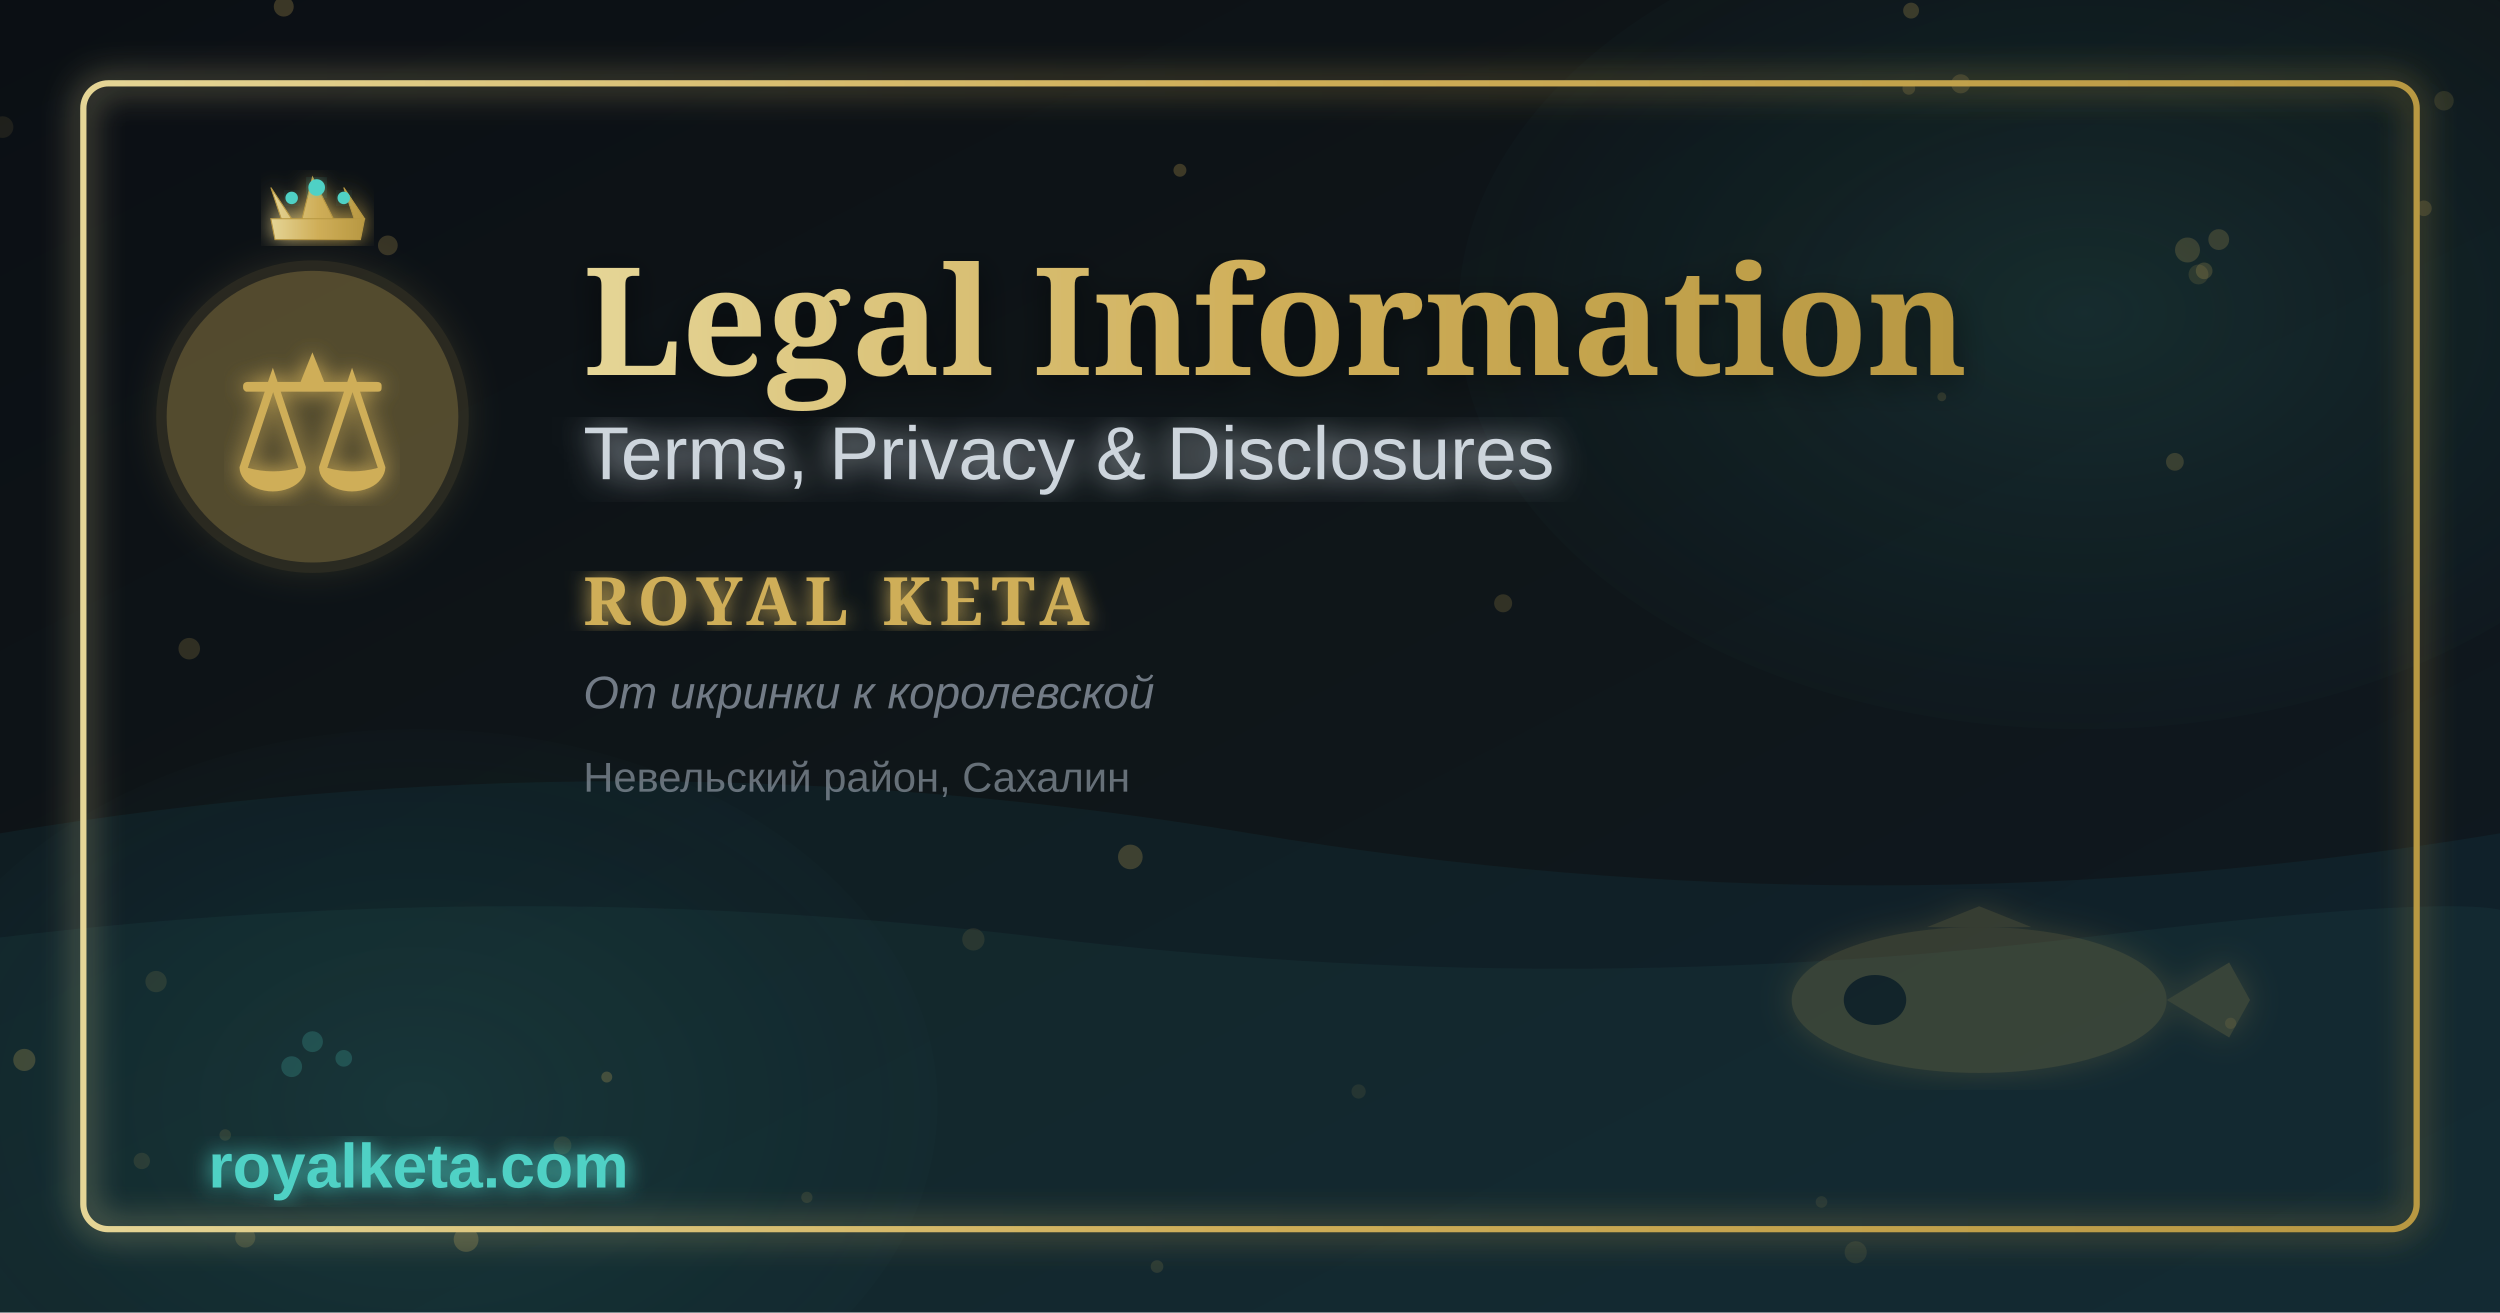
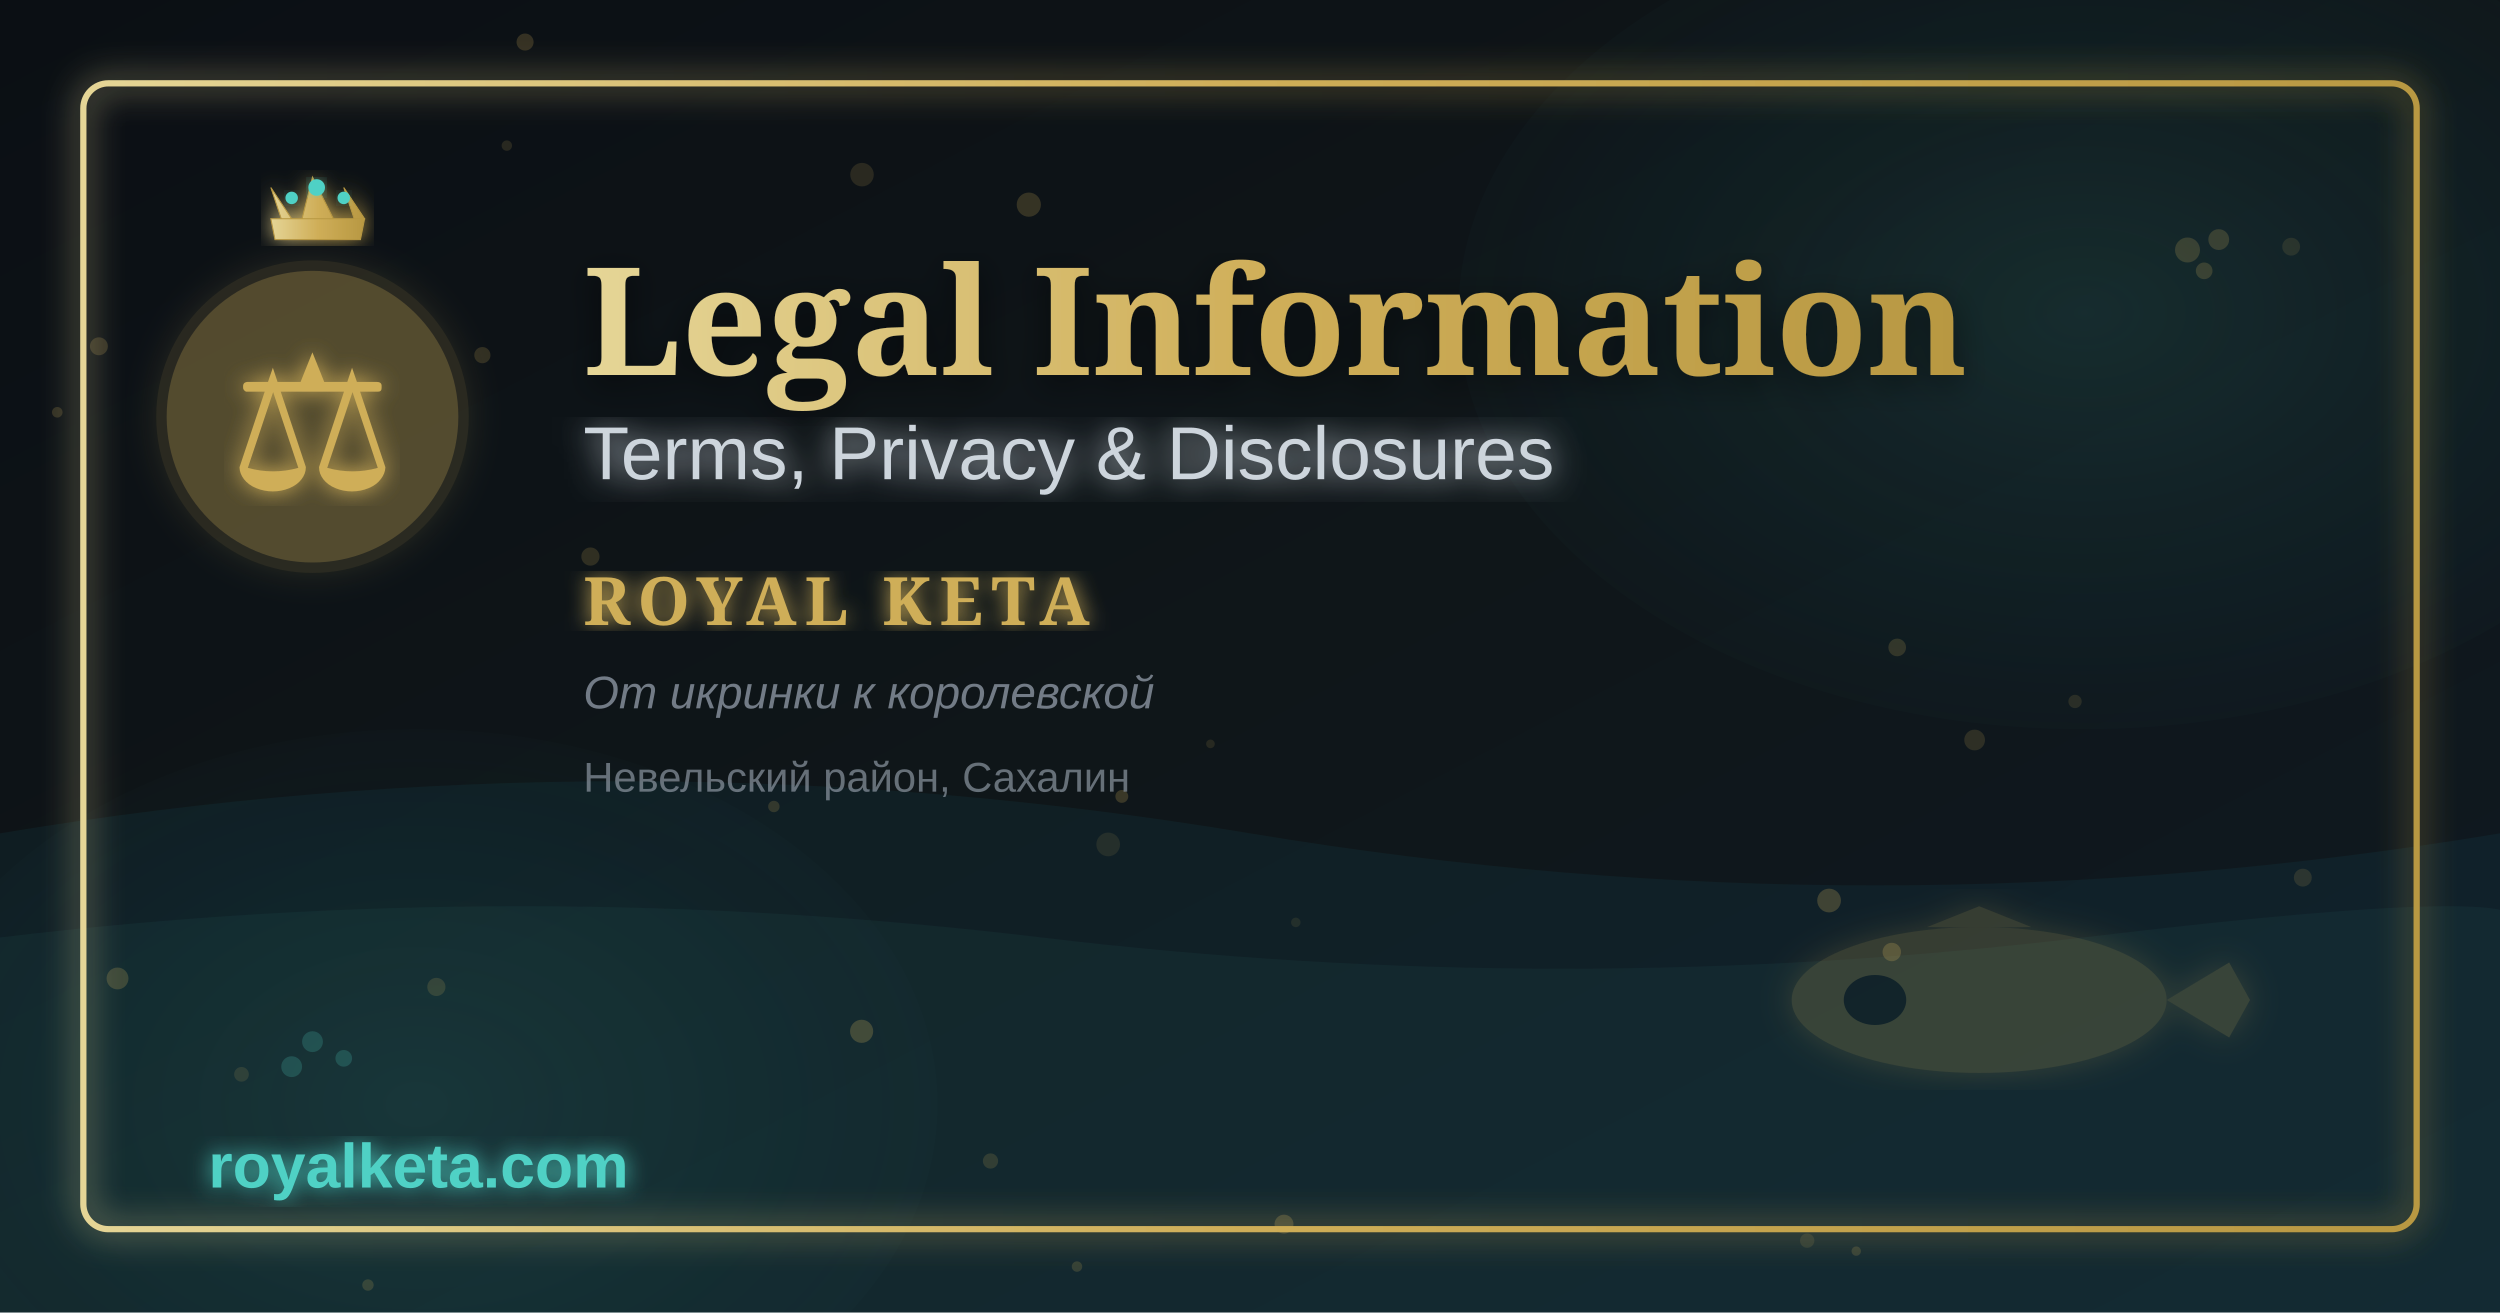
<svg xmlns="http://www.w3.org/2000/svg" width="1200" height="630">
  <defs>
    <linearGradient id="bgGradient" x1="0%" y1="0%" x2="100%" y2="100%">
      <stop offset="0%" style="stop-color:#0B0F14;stop-opacity:1" />
      <stop offset="50%" style="stop-color:#0F1619;stop-opacity:1" />
      <stop offset="100%" style="stop-color:#0F1922;stop-opacity:1" />
    </linearGradient>
    <linearGradient id="goldGradient" x1="0%" y1="0%" x2="100%" y2="0%">
      <stop offset="0%" style="stop-color:#E5D596;stop-opacity:1" />
      <stop offset="50%" style="stop-color:#CFAE58;stop-opacity:1" />
      <stop offset="100%" style="stop-color:#B89842;stop-opacity:1" />
    </linearGradient>
    <radialGradient id="oceanGradient" cx="50%" cy="50%" r="50%">
      <stop offset="0%" style="stop-color:#4FD1C5;stop-opacity:0.3" />
      <stop offset="100%" style="stop-color:#1E90A0;stop-opacity:0.05" />
    </radialGradient>
    <filter id="glow">
      <feGaussianBlur stdDeviation="5" result="coloredBlur" />
      <feMerge>
        <feMergeNode in="coloredBlur" />
        <feMergeNode in="SourceGraphic" />
      </feMerge>
    </filter>
    <filter id="softGlow">
      <feGaussianBlur stdDeviation="8" result="coloredBlur" />
      <feMerge>
        <feMergeNode in="coloredBlur" />
        <feMergeNode in="SourceGraphic" />
      </feMerge>
    </filter>
    <filter id="shadow">
      <feDropShadow dx="0" dy="4" stdDeviation="8" flood-color="#000000" flood-opacity="0.5" />
    </filter>
  </defs>
  <rect width="1200" height="630" fill="url(#bgGradient)" />
  <ellipse cx="1000" cy="150" rx="300" ry="200" fill="url(#oceanGradient)" opacity="0.4" />
  <ellipse cx="200" cy="530" rx="250" ry="180" fill="url(#oceanGradient)" opacity="0.3" />
  <path d="M 0 400 Q 300 350 600 400 T 1200 400 L 1200 630 L 0 630 Z" fill="#1E90A0" opacity="0.08" />
  <path d="M 0 450 Q 250 420 500 450 T 1000 450 T 1200 450 L 1200 630 L 0 630 Z" fill="#4FD1C5" opacity="0.05" />
-   <circle cx="1043.947" cy="221.68" r="4.266" fill="#CFAE58" opacity="0.204" />
-   <circle cx="467.22" cy="450.898" r="5.351" fill="#CFAE58" opacity="0.115" />
-   <circle cx="136.203" cy="3.17" r="4.787" fill="#CFAE58" opacity="0.249" />
-   <circle cx="108.104" cy="544.789" r="2.756" fill="#CFAE58" opacity="0.137" />
-   <circle cx="721.511" cy="289.583" r="4.326" fill="#CFAE58" opacity="0.184" />
-   <circle cx="932.063" cy="190.468" r="2.118" fill="#CFAE58" opacity="0.161" />
-   <circle cx="117.713" cy="593.991" r="4.848" fill="#CFAE58" opacity="0.178" />
-   <circle cx="941.153" cy="40.227" r="4.576" fill="#CFAE58" opacity="0.184" />
-   <circle cx="1163.482" cy="99.988" r="3.755" fill="#CFAE58" opacity="0.186" />
-   <circle cx="917.323" cy="5.096" r="3.816" fill="#CFAE58" opacity="0.229" />
-   <circle cx="1.219" cy="61.005" r="5.201" fill="#CFAE58" opacity="0.105" />
-   <circle cx="186.165" cy="117.789" r="4.741" fill="#CFAE58" opacity="0.225" />
-   <circle cx="1070.711" cy="491.185" r="2.69" fill="#CFAE58" opacity="0.118" />
-   <circle cx="542.565" cy="411.329" r="5.915" fill="#CFAE58" opacity="0.244" />
-   <circle cx="74.91" cy="471.148" r="5.118" fill="#CFAE58" opacity="0.124" />
-   <circle cx="1173.114" cy="48.355" r="4.683" fill="#CFAE58" opacity="0.143" />
-   <circle cx="566.366" cy="81.73" r="3.108" fill="#CFAE58" opacity="0.25" />
-   <circle cx="387.298" cy="574.735" r="2.695" fill="#CFAE58" opacity="0.126" />
-   <circle cx="874.316" cy="576.935" r="2.78" fill="#CFAE58" opacity="0.101" />
-   <circle cx="269.982" cy="549.757" r="4.287" fill="#CFAE58" opacity="0.11" />
-   <circle cx="223.731" cy="594.947" r="5.959" fill="#CFAE58" opacity="0.236" />
-   <circle cx="652.126" cy="523.91" r="3.416" fill="#CFAE58" opacity="0.101" />
-   <circle cx="11.676" cy="508.768" r="5.322" fill="#CFAE58" opacity="0.241" />
-   <circle cx="90.844" cy="311.372" r="5.177" fill="#CFAE58" opacity="0.183" />
-   <circle cx="555.37" cy="607.948" r="3.035" fill="#CFAE58" opacity="0.138" />
-   <circle cx="291.247" cy="516.982" r="2.628" fill="#CFAE58" opacity="0.249" />
-   <circle cx="916.233" cy="42.417" r="3.053" fill="#CFAE58" opacity="0.185" />
-   <circle cx="1055.277" cy="131.747" r="4.769" fill="#CFAE58" opacity="0.142" />
-   <circle cx="68.055" cy="557.261" r="3.93" fill="#CFAE58" opacity="0.123" />
-   <circle cx="890.736" cy="601.091" r="5.317" fill="#CFAE58" opacity="0.105" />
+   <circle cx="252.033" cy="20.183" r="4.093" fill="#CFAE58" opacity="0.209" />
+   <circle cx="531.931" cy="405.327" r="5.692" fill="#CFAE58" opacity="0.111" />
+   <circle cx="176.615" cy="616.819" r="2.737" fill="#CFAE58" opacity="0.187" />
+   <circle cx="516.957" cy="607.955" r="2.504" fill="#CFAE58" opacity="0.186" />
+   <circle cx="867.448" cy="595.498" r="3.45" fill="#CFAE58" opacity="0.125" />
+   <circle cx="283.406" cy="267.148" r="4.37" fill="#CFAE58" opacity="0.172" />
+   <circle cx="1105.352" cy="421.266" r="4.286" fill="#CFAE58" opacity="0.145" />
+   <circle cx="1099.759" cy="118.413" r="4.283" fill="#CFAE58" opacity="0.122" />
+   <circle cx="475.44" cy="557.281" r="3.653" fill="#CFAE58" opacity="0.166" />
+   <circle cx="616.322" cy="587.583" r="4.542" fill="#CFAE58" opacity="0.24" />
+   <circle cx="413.767" cy="83.831" r="5.647" fill="#CFAE58" opacity="0.149" />
+   <circle cx="908.056" cy="456.964" r="4.429" fill="#CFAE58" opacity="0.249" />
+   <circle cx="910.659" cy="310.771" r="4.236" fill="#CFAE58" opacity="0.187" />
+   <circle cx="115.916" cy="515.678" r="3.523" fill="#CFAE58" opacity="0.14" />
+   <circle cx="947.824" cy="355.201" r="4.978" fill="#CFAE58" opacity="0.162" />
+   <circle cx="413.578" cy="495.029" r="5.555" fill="#CFAE58" opacity="0.247" />
+   <circle cx="231.535" cy="170.469" r="3.892" fill="#CFAE58" opacity="0.185" />
+   <circle cx="209.462" cy="473.734" r="4.363" fill="#CFAE58" opacity="0.169" />
+   <circle cx="243.282" cy="69.902" r="2.498" fill="#CFAE58" opacity="0.146" />
+   <circle cx="621.985" cy="442.751" r="2.274" fill="#CFAE58" opacity="0.102" />
+   <circle cx="371.452" cy="387.122" r="2.738" fill="#CFAE58" opacity="0.187" />
+   <circle cx="581.015" cy="357.056" r="2.068" fill="#CFAE58" opacity="0.125" />
+   <circle cx="891.003" cy="600.536" r="2.257" fill="#CFAE58" opacity="0.179" />
+   <circle cx="877.962" cy="432.253" r="5.699" fill="#CFAE58" opacity="0.248" />
+   <circle cx="996.016" cy="336.699" r="3.194" fill="#CFAE58" opacity="0.14" />
+   <circle cx="493.831" cy="98.232" r="5.807" fill="#CFAE58" opacity="0.209" />
+   <circle cx="538.47" cy="382.281" r="3.088" fill="#CFAE58" opacity="0.223" />
+   <circle cx="56.409" cy="469.665" r="5.247" fill="#CFAE58" opacity="0.224" />
+   <circle cx="27.482" cy="197.894" r="2.545" fill="#CFAE58" opacity="0.191" />
+   <circle cx="47.475" cy="166.217" r="4.304" fill="#CFAE58" opacity="0.207" />
  <rect x="40" y="40" width="1120" height="550" fill="none" stroke="url(#goldGradient)" stroke-width="3" rx="12" filter="url(#softGlow)" />
  <circle cx="150" cy="200" r="75" fill="#CFAE58" opacity="0.15" filter="url(#softGlow)" />
  <circle cx="150" cy="200" r="70" fill="#CFAE58" opacity="0.25" />
  <text x="150" y="235" font-size="90" text-anchor="middle" fill="#CFAE58" filter="url(#glow)">⚖️</text>
  <g transform="translate(100, 70)">
    <path d="M 30 20 L 40 35 L 35 35 Z M 50 15 L 60 35 L 45 35 Z M 65 20 L 75 35 L 70 35 Z M 30 35 L 75 35 L 73 45 L 32 45 Z" fill="url(#goldGradient)" filter="url(#glow)" stroke="#B89842" stroke-width="0.5" />
    <circle cx="40" cy="25" r="3" fill="#4FD1C5" filter="url(#glow)" />
    <circle cx="52" cy="20" r="4" fill="#4FD1C5" filter="url(#glow)" />
    <circle cx="65" cy="25" r="3" fill="#4FD1C5" filter="url(#glow)" />
  </g>
  <text x="280" y="180" font-family="Georgia, serif" font-size="72" font-weight="bold" fill="url(#goldGradient)" filter="url(#shadow)">Legal Information</text>
  <text x="280" y="230" font-family="Arial, sans-serif" font-size="36" fill="#D6DEE6" opacity="0.95" filter="url(#softGlow)">Terms, Privacy &amp; Disclosures</text>
  <text x="280" y="300" font-family="Georgia, serif" font-size="32" font-weight="bold" fill="#CFAE58" letter-spacing="4" filter="url(#glow)">ROYAL KETA</text>
  <text x="280" y="340" font-family="Arial, sans-serif" font-size="22" font-style="italic" fill="#8B95A1" opacity="0.8">От икринки к королевской</text>
  <text x="280" y="380" font-family="Arial, sans-serif" font-size="20" fill="#8B95A1" opacity="0.7">Невельский район, Сахалин</text>
  <text x="100" y="570" font-family="Arial, sans-serif" font-size="30" font-weight="bold" fill="#4FD1C5" filter="url(#glow)">royalketa.com</text>
  <g transform="translate(950, 480)" opacity="0.2" filter="url(#softGlow)">
    <ellipse cx="0" cy="0" rx="90" ry="35" fill="#CFAE58" />
    <path d="M 90 0 L 120 -18 L 130 0 L 120 18 Z" fill="#CFAE58" />
    <path d="M -25 -35 L 0 -45 L 25 -35 Z" fill="#CFAE58" />
    <ellipse cx="-50" cy="0" rx="15" ry="12" fill="#0B0F14" />
  </g>
  <g opacity="0.2">
    <circle cx="1050" cy="120" r="6" fill="#CFAE58" />
    <circle cx="1065" cy="115" r="5" fill="#CFAE58" />
    <circle cx="1058" cy="130" r="4" fill="#CFAE58" />
    <circle cx="150" cy="500" r="5" fill="#4FD1C5" />
    <circle cx="165" cy="508" r="4" fill="#4FD1C5" />
    <circle cx="140" cy="512" r="5" fill="#4FD1C5" />
  </g>
</svg>
